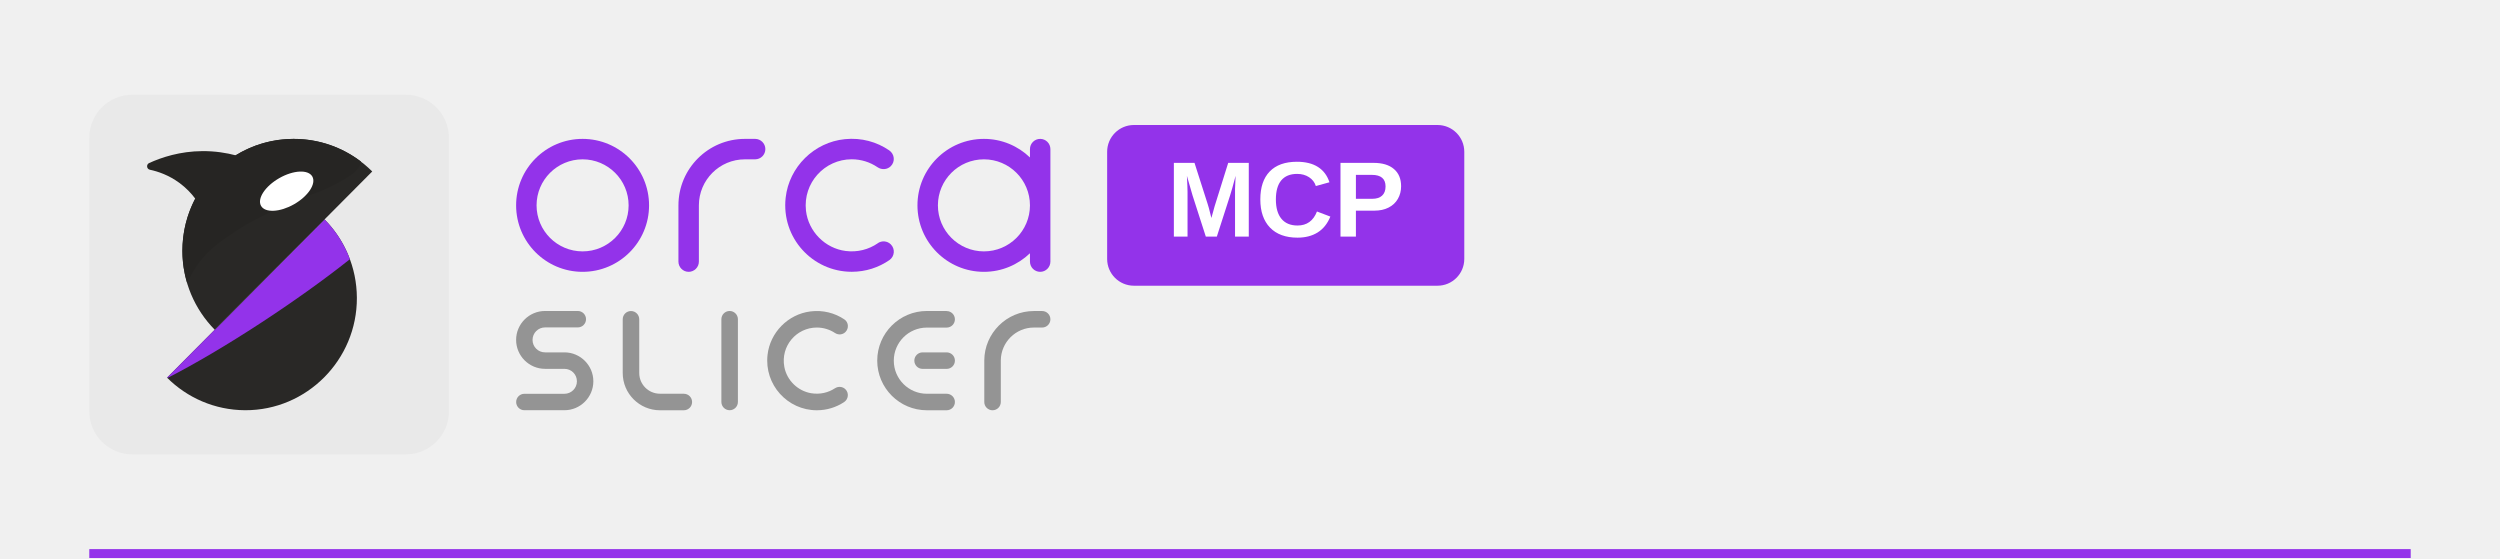
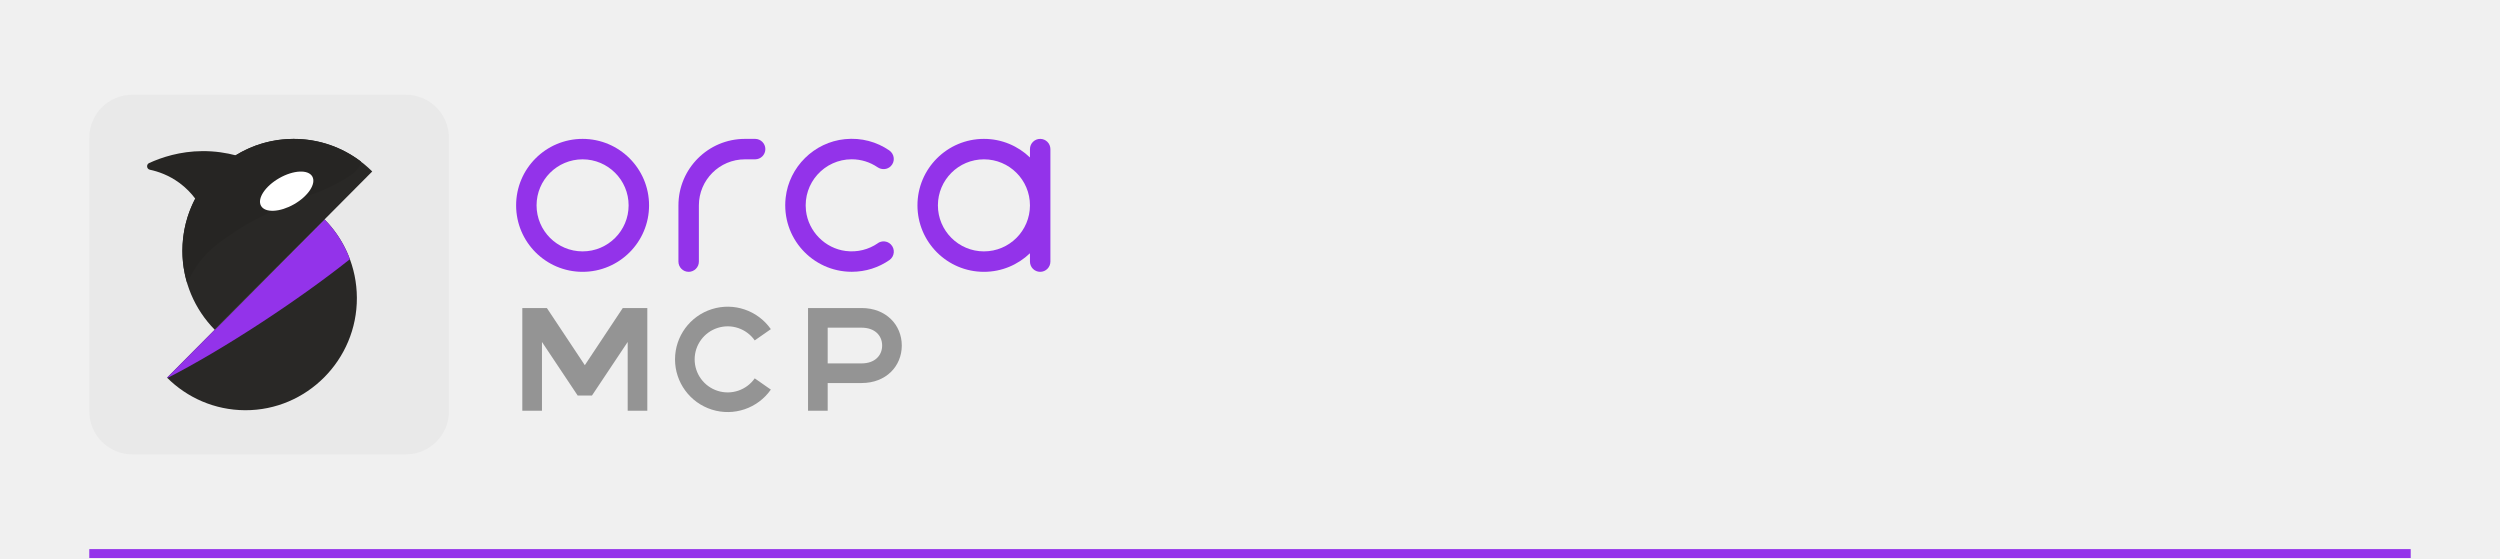
<svg xmlns="http://www.w3.org/2000/svg" id="a" width="560" height="125" viewBox="0 0 560 125">
  <rect id="b" x="20" y="123" width="520" height="2" style="fill:#9333EA;" />
  <g id="c">
    <g id="d">
      <rect x="20" y="21.22" width="80.56" height="80.56" rx="9.64" ry="9.64" style="fill:#e9e9e9;" />
    </g>
  </g>
  <g id="e">
    <path id="f" d="M37.42,84.6c4.49,4.48,10.66,7.26,17.48,7.29,13.8.06,25.1-11.3,25.04-25.18-.03-6.86-2.79-13.06-7.25-17.57l-35.27,35.46Z" style="fill:#292826;" />
  </g>
  <g id="g">
    <path id="h" d="M72.69,49.14l-35.27,35.46s.05.05.08.07c12.36-6.3,29.28-17.38,40.88-26.61-1.25-3.38-3.21-6.42-5.69-8.93" style="fill:#9333EA;" />
  </g>
  <g id="i">
    <path id="j" d="M65.8,31.11c-13.77,0-24.94,11.23-24.94,25.08,0,6.9,2.77,13.14,7.25,17.68l35.27-35.46c-4.51-4.5-10.72-7.29-17.58-7.29" style="fill:#292826;" />
  </g>
  <g id="k">
    <path id="l" d="M65.8,31.11c-4.77,0-9.23,1.35-13.02,3.68-2.03-.53-4.55-.96-7.44-.94-5.04.03-9.14,1.4-11.93,2.67-.69.32-.58,1.34.16,1.5,1.83.39,4.25,1.2,6.64,2.97,1.51,1.11,2.66,2.35,3.52,3.5-1.83,3.49-2.87,7.47-2.87,11.69,0,2.52.37,4.95,1.06,7.25,1.05-2.34,2.16-3.9,2.52-4.39,2.29-3.15,4.71-4.79,8.29-7.2,2.64-1.78,6.3-3.87,16.82-8.2,0,0,3.29-.93,7.7-3.55,1.76-1.05,3.1-2.03,3.52-3.58.03-.11.06-.22.08-.32-4.18-3.19-9.4-5.08-15.05-5.08" style="fill:#262523;" />
  </g>
  <g id="m">
    <path id="n" d="M69.96,39.54c.91,1.62-.92,4.4-4.09,6.21-3.17,1.81-6.49,1.97-7.4.36-.91-1.62.92-4.4,4.09-6.21,3.17-1.81,6.49-1.97,7.4-.36" style="fill:#fff;" />
  </g>
-   <path d="M163.44,69.66c-1.02,0-1.85.83-1.85,1.85v18.53c0,1.02.83,1.85,1.85,1.85s1.85-.83,1.85-1.85v-18.53c0-1.02-.83-1.85-1.85-1.85Z" style="fill:#949494;" />
-   <path d="M212.05,69.66h-4.43c-6.13,0-11.12,4.99-11.12,11.12s4.99,11.12,11.12,11.12h4.43c1.02,0,1.85-.83,1.85-1.85s-.83-1.85-1.85-1.85h-4.43c-4.09,0-7.41-3.32-7.41-7.41s3.32-7.41,7.41-7.41h4.43c1.02,0,1.85-.83,1.85-1.85s-.83-1.85-1.85-1.85Z" style="fill:#949494;" />
-   <path d="M212.05,78.93h-5.39c-1.02,0-1.85.83-1.85,1.85s.83,1.85,1.85,1.85h5.39c1.02,0,1.85-.83,1.85-1.85s-.83-1.85-1.85-1.85Z" style="fill:#949494;" />
-   <path d="M126.43,91.89h-8.97c-1.02,0-1.84-.83-1.84-1.84s.82-1.84,1.84-1.84h8.97c1.54,0,2.8-1.25,2.8-2.8s-1.25-2.79-2.8-2.79h-4.34c-3.57,0-6.48-2.91-6.48-6.48s2.91-6.48,6.48-6.48h7.34c1.02,0,1.84.83,1.84,1.84s-.82,1.84-1.84,1.84h-7.34c-1.54,0-2.8,1.25-2.8,2.8s1.25,2.79,2.8,2.79h4.34c3.57,0,6.48,2.91,6.48,6.48s-2.91,6.48-6.48,6.48Z" style="fill:#949494;" />
-   <path d="M187.05,86.96c-1.5.99-3.37,1.45-5.36,1.12-3.01-.51-5.44-2.9-6-5.89-.87-4.7,2.73-8.82,7.28-8.82,1.5,0,2.9.45,4.07,1.22.74.49,1.72.41,2.34-.22h0c.82-.82.71-2.19-.25-2.83-2.13-1.43-4.79-2.14-7.61-1.78-5.01.64-9.03,4.72-9.59,9.73-.76,6.7,4.49,12.41,11.04,12.41,2.25,0,4.34-.67,6.09-1.82.99-.65,1.16-2.04.32-2.88h0c-.63-.63-1.6-.71-2.34-.23Z" style="fill:#949494;" />
-   <path d="M153.17,88.19h-5.35c-2.55,0-4.63-2.08-4.63-4.63v-12.04c0-1.02-.83-1.85-1.85-1.85s-1.85.83-1.85,1.85v12.04c0,4.6,3.74,8.34,8.34,8.34h5.35c1.02,0,1.85-.83,1.85-1.85s-.83-1.85-1.85-1.85Z" style="fill:#949494;" />
-   <path d="M233.44,73.37h-1.85c-4.06,0-7.37,3.29-7.41,7.35v9.33c0,1.02-.83,1.85-1.85,1.85s-1.85-.83-1.85-1.85v-9.33c.04-6.1,5.01-11.05,11.11-11.05h1.85c1.02,0,1.85.83,1.85,1.85s-.83,1.85-1.85,1.85Z" style="fill:#949494;" />
+   <path d="M117,92L117,69L122.5,69L131,81.8L139.5,69L145,69L145,92L140.6,92L140.6,76.6L132.6,88.6L129.4,88.6L121.4,76.6L121.4,92Z" style="fill:#949494;" />
+   <path d="M172.67,73.73A11.8,11.8 0 1 0 172.67,87.27L169.06,84.75A7.4,7.4 0 1 1 169.06,76.25Z" style="fill:#949494;" />
+   <path d="M181,92L181,69L193,69C198.5,69,202,72.8,202,77.4C202,82,198.5,85.8,193,85.8L185.4,85.8L185.4,81.4L193,81.4C196,81.4,197.6,79.6,197.6,77.4C197.6,75.2,196,73.4,193,73.4L185.4,73.4L185.4,92Z" style="fill:#949494;" />
  <path d="M130.5,35.69c5.68,0,10.31,4.62,10.31,10.31s-4.62,10.31-10.31,10.31-10.31-4.62-10.31-10.31,4.62-10.31,10.31-10.31M130.5,31.11c-8.22,0-14.89,6.67-14.89,14.89s6.67,14.89,14.89,14.89,14.89-6.67,14.89-14.89-6.67-14.89-14.89-14.89h0Z" style="fill:#9333EA;" />
  <path d="M233,31.11c-1.27,0-2.29,1.03-2.29,2.29v1.87c-2.68-2.57-6.3-4.16-10.31-4.16-8.22,0-14.89,6.67-14.89,14.89s6.67,14.89,14.89,14.89c4,0,7.63-1.59,10.31-4.16v1.87c0,1.27,1.03,2.29,2.29,2.29s2.29-1.03,2.29-2.29v-25.2c0-1.27-1.03-2.29-2.29-2.29ZM220.4,56.31c-5.68,0-10.31-4.62-10.31-10.31s4.62-10.31,10.31-10.31,10.31,4.62,10.31,10.31-4.62,10.31-10.31,10.31Z" style="fill:#9333EA;" />
  <path d="M169.15,31.11h-2.29c-8.22,0-14.89,6.67-14.89,14.89v12.6c0,1.27,1.03,2.29,2.29,2.29s2.29-1.03,2.29-2.29v-12.6c0-5.68,4.62-10.31,10.31-10.31h0s2.29,0,2.29,0c1.27,0,2.29-1.03,2.29-2.29s-1.03-2.29-2.29-2.29Z" style="fill:#9333EA;" />
  <path d="M196.61,54.5c-2,1.37-4.5,2.06-7.17,1.72-4.64-.59-8.37-4.38-8.9-9.03-.7-6.22,4.16-11.51,10.24-11.51,2.15,0,4.14.66,5.79,1.78.93.63,2.17.56,2.97-.24h0c1.03-1.03.84-2.72-.36-3.54-2.77-1.9-6.22-2.88-9.91-2.51-6.9.68-12.51,6.21-13.28,13.1-1.01,8.99,6.01,16.61,14.8,16.61,3.13,0,6.03-.96,8.42-2.61,1.19-.82,1.35-2.51.33-3.53h0c-.79-.79-2.01-.89-2.93-.26Z" style="fill:#9333EA;" />
-   <g id="mcp-badge">
-     <rect x="248" y="28" width="80" height="36" rx="6" ry="6" style="fill:#9333EA;" />
-     <text x="288" y="53" style="fill:#fff;font-family:Arial,sans-serif;font-size:24px;font-weight:bold;text-anchor:middle;">MCP</text>
-   </g>
</svg>
